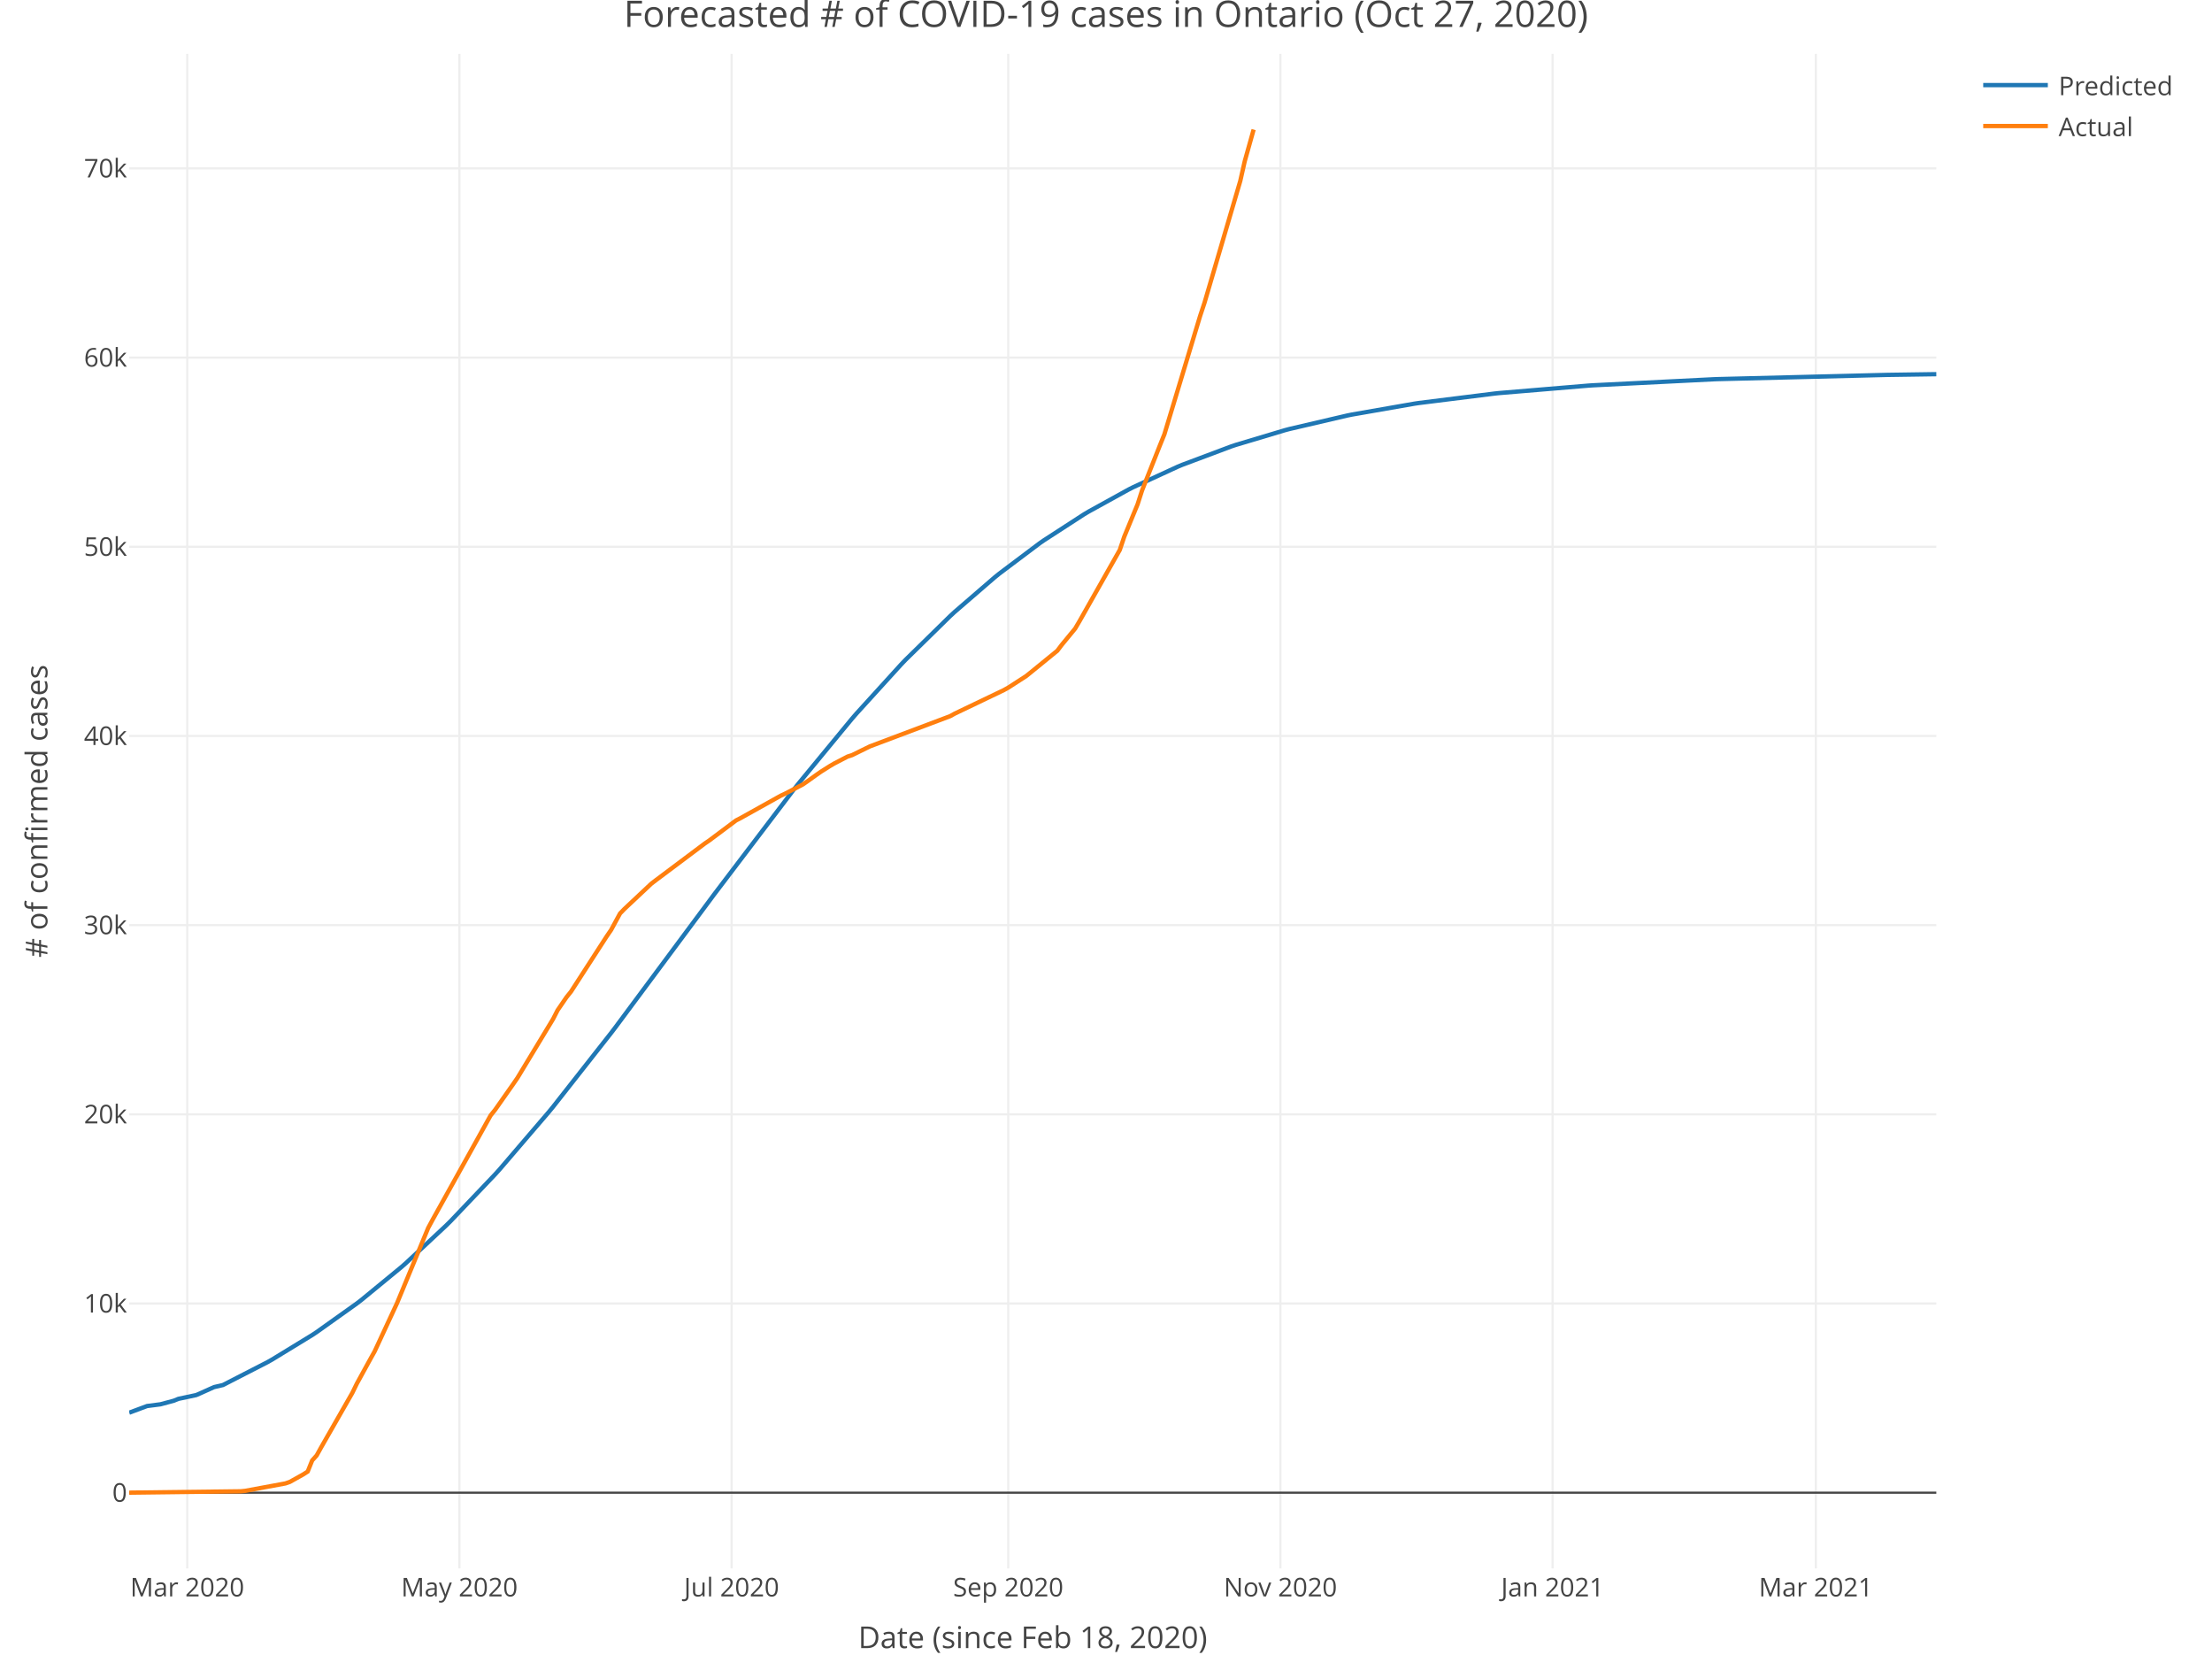
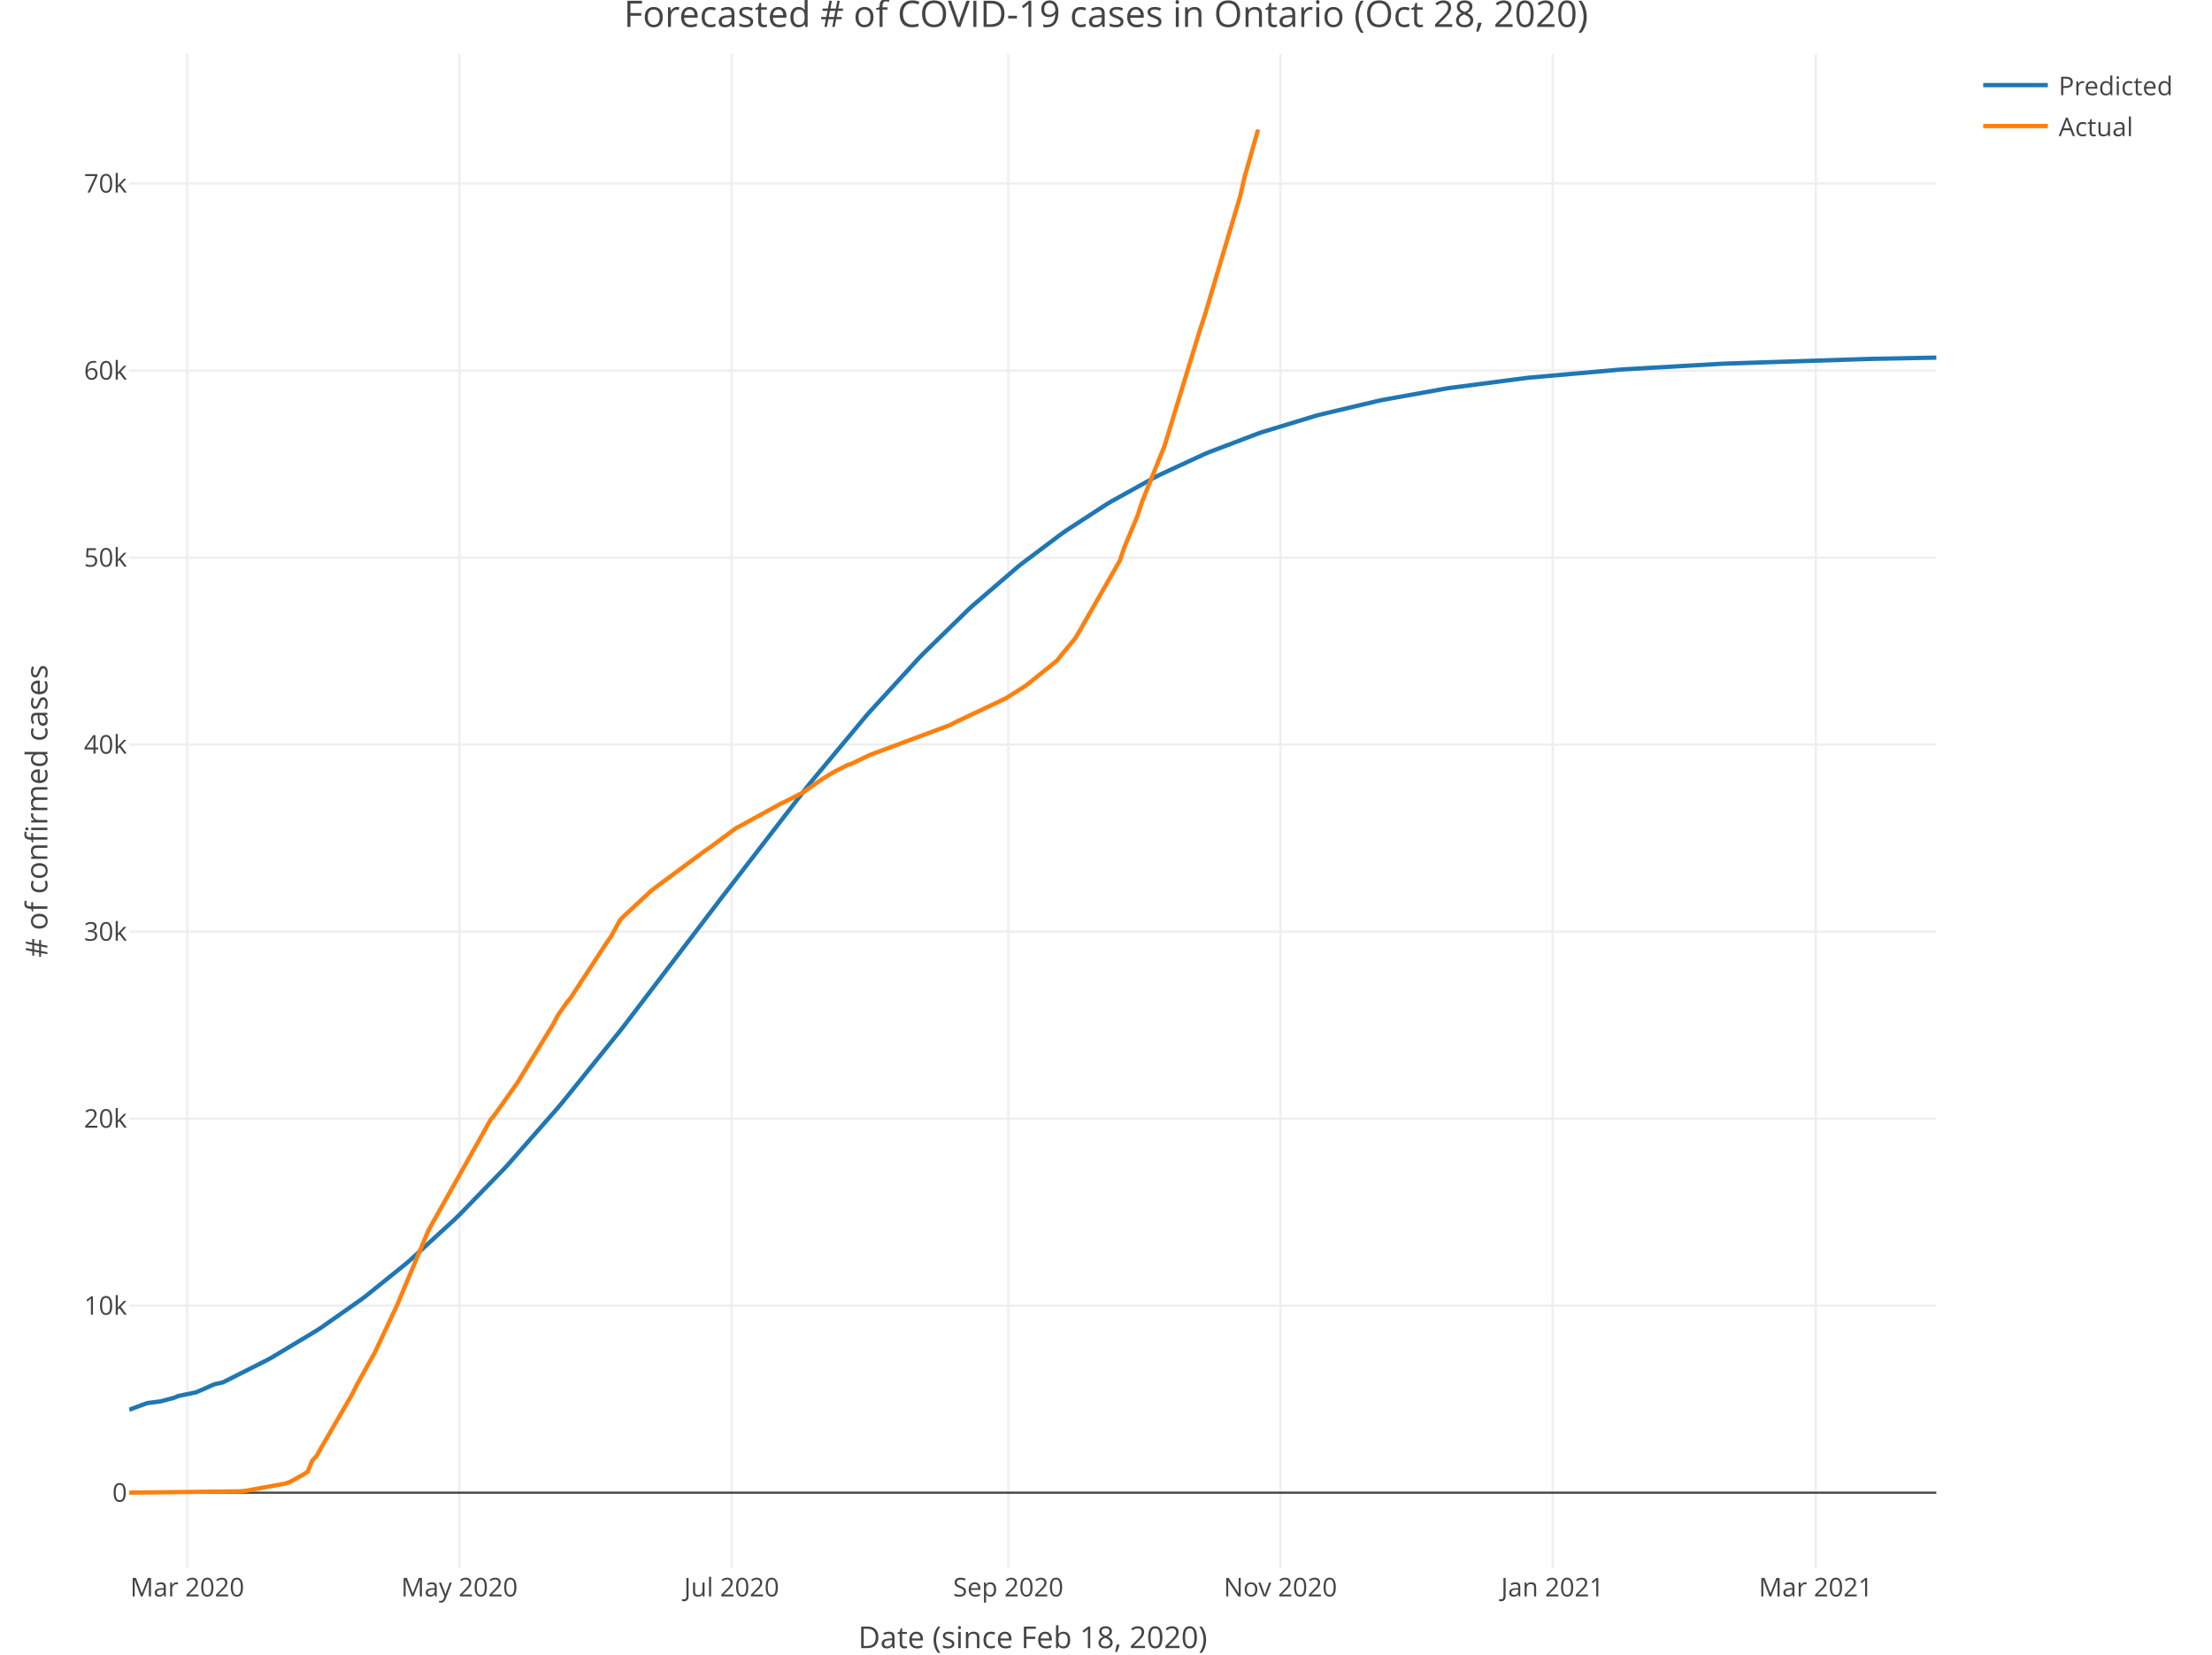
<svg xmlns="http://www.w3.org/2000/svg" class="main-svg" width="1027" height="768" style="" viewBox="0 0 1027 768">
  <rect x="0" y="0" width="1027" height="768" style="fill: rgb(255, 255, 255); fill-opacity: 1;" />
-   <defs id="defs-0a4df5">
+   <defs id="defs-dbb00a">
    <g class="clips">
-       <clipPath id="clip0a4df5xyplot" class="plotclip">
+       <clipPath id="clipdbb00axyplot" class="plotclip">
        <rect width="839" height="703" />
      </clipPath>
-       <clipPath class="axesclip" id="clip0a4df5x">
+       <clipPath class="axesclip" id="clipdbb00ax">
        <rect x="60" y="0" width="839" height="768" />
      </clipPath>
-       <clipPath class="axesclip" id="clip0a4df5y">
+       <clipPath class="axesclip" id="clipdbb00ay">
        <rect x="0" y="25" width="1027" height="703" />
      </clipPath>
-       <clipPath class="axesclip" id="clip0a4df5xy">
+       <clipPath class="axesclip" id="clipdbb00axy">
        <rect x="60" y="25" width="839" height="703" />
      </clipPath>
    </g>
    <g class="gradients" />
  </defs>
  <g class="bglayer" />
  <g class="layer-below">
    <g class="imagelayer" />
    <g class="shapelayer" />
  </g>
  <g class="cartesianlayer">
    <g class="subplot xy">
      <g class="layer-subplot">
        <g class="shapelayer" />
        <g class="imagelayer" />
      </g>
      <g class="gridlayer">
        <g class="x">
          <path class="xgrid crisp" transform="translate(86.93,0)" d="M0,25v703" style="stroke: rgb(238, 238, 238); stroke-opacity: 1; stroke-width: 1px;" />
          <path class="xgrid crisp" transform="translate(213.3,0)" d="M0,25v703" style="stroke: rgb(238, 238, 238); stroke-opacity: 1; stroke-width: 1px;" />
          <path class="xgrid crisp" transform="translate(339.67,0)" d="M0,25v703" style="stroke: rgb(238, 238, 238); stroke-opacity: 1; stroke-width: 1px;" />
          <path class="xgrid crisp" transform="translate(468.11,0)" d="M0,25v703" style="stroke: rgb(238, 238, 238); stroke-opacity: 1; stroke-width: 1px;" />
          <path class="xgrid crisp" transform="translate(594.47,0)" d="M0,25v703" style="stroke: rgb(238, 238, 238); stroke-opacity: 1; stroke-width: 1px;" />
          <path class="xgrid crisp" transform="translate(720.84,0)" d="M0,25v703" style="stroke: rgb(238, 238, 238); stroke-opacity: 1; stroke-width: 1px;" />
          <path class="xgrid crisp" transform="translate(843.07,0)" d="M0,25v703" style="stroke: rgb(238, 238, 238); stroke-opacity: 1; stroke-width: 1px;" />
        </g>
        <g class="y">
-           <path class="ygrid crisp" transform="translate(0,605.04)" d="M60,0h839" style="stroke: rgb(238, 238, 238); stroke-opacity: 1; stroke-width: 1px;" />
-           <path class="ygrid crisp" transform="translate(0,517.23)" d="M60,0h839" style="stroke: rgb(238, 238, 238); stroke-opacity: 1; stroke-width: 1px;" />
-           <path class="ygrid crisp" transform="translate(0,429.42)" d="M60,0h839" style="stroke: rgb(238, 238, 238); stroke-opacity: 1; stroke-width: 1px;" />
-           <path class="ygrid crisp" transform="translate(0,341.6)" d="M60,0h839" style="stroke: rgb(238, 238, 238); stroke-opacity: 1; stroke-width: 1px;" />
-           <path class="ygrid crisp" transform="translate(0,253.79)" d="M60,0h839" style="stroke: rgb(238, 238, 238); stroke-opacity: 1; stroke-width: 1px;" />
-           <path class="ygrid crisp" transform="translate(0,165.97)" d="M60,0h839" style="stroke: rgb(238, 238, 238); stroke-opacity: 1; stroke-width: 1px;" />
-           <path class="ygrid crisp" transform="translate(0,78.16)" d="M60,0h839" style="stroke: rgb(238, 238, 238); stroke-opacity: 1; stroke-width: 1px;" />
+           <path class="ygrid crisp" transform="translate(0,606.05)" d="M60,0h839" style="stroke: rgb(238, 238, 238); stroke-opacity: 1; stroke-width: 1px;" />
+           <path class="ygrid crisp" transform="translate(0,519.24)" d="M60,0h839" style="stroke: rgb(238, 238, 238); stroke-opacity: 1; stroke-width: 1px;" />
+           <path class="ygrid crisp" transform="translate(0,432.43)" d="M60,0h839" style="stroke: rgb(238, 238, 238); stroke-opacity: 1; stroke-width: 1px;" />
+           <path class="ygrid crisp" transform="translate(0,345.62)" d="M60,0h839" style="stroke: rgb(238, 238, 238); stroke-opacity: 1; stroke-width: 1px;" />
+           <path class="ygrid crisp" transform="translate(0,258.81)" d="M60,0h839" style="stroke: rgb(238, 238, 238); stroke-opacity: 1; stroke-width: 1px;" />
+           <path class="ygrid crisp" transform="translate(0,172)" d="M60,0h839" style="stroke: rgb(238, 238, 238); stroke-opacity: 1; stroke-width: 1px;" />
+           <path class="ygrid crisp" transform="translate(0,85.19)" d="M60,0h839" style="stroke: rgb(238, 238, 238); stroke-opacity: 1; stroke-width: 1px;" />
        </g>
      </g>
      <g class="zerolinelayer">
        <path class="yzl zl crisp" transform="translate(0,692.86)" d="M60,0h839" style="stroke: rgb(68, 68, 68); stroke-opacity: 1; stroke-width: 1px;" />
      </g>
      <path class="xlines-below" />
      <path class="ylines-below" />
      <g class="overlines-below" />
      <g class="xaxislayer-below" />
      <g class="yaxislayer-below" />
      <g class="overaxes-below" />
-       <g class="plot" transform="translate(60, 25)" clip-path="url('#clip0a4df5xyplot')">
+       <g class="plot" transform="translate(60, 25)" clip-path="url('#clipdbb00axyplot')">
        <g class="scatterlayer mlayer">
-           <g class="trace scatter traceb74e23" style="stroke-miterlimit: 2; opacity: 1;">
+           <g class="trace scatter tracef44d09" style="stroke-miterlimit: 2; opacity: 1;">
            <g class="fills" />
            <g class="errorbars" />
            <g class="lines">
-               <path class="js-line" d="M0,630.72L8.29,627.63L14.5,626.83L20.72,625.16L22.79,624.31L31.07,622.55L33.15,621.65L39.36,618.85L43.5,617.89L64.22,607.25L66.29,606.08L84.94,594.69L87.01,593.32L105.65,580.04L107.72,578.45L126.37,563.13L128.44,561.31L147.08,543.9L149.16,541.85L169.87,520.11L171.94,517.82L194.73,491.24L196.8,488.72L223.73,454.47L225.8,451.75L269.31,393.2L271.38,390.4L308.67,341.31L310.74,338.7L335.6,308.56L337.67,306.17L358.39,283.4L360.46,281.24L381.18,260.93L383.25,259.02L401.89,242.93L403.96,241.26L422.61,227.23L424.68,225.79L443.32,213.72L445.4,212.48L464.04,202.2L466.11,201.15L486.83,191.61L488.9,190.75L511.69,182.2L513.76,181.51L536.55,174.69L538.62,174.14L565.55,167.86L567.62,167.44L596.62,162.38L598.69,162.07L633.91,157.67L635.98,157.45L677.41,153.99L679.49,153.85L735.42,151.05L737.49,150.97L816.21,149.01L818.28,148.98L839,148.68" style="vector-effect: non-scaling-stroke; fill: none; stroke: rgb(31, 119, 180); stroke-opacity: 1; stroke-width: 2px; opacity: 1;" />
+               <path class="js-line" d="M0,629.36L8.29,626.28L14.5,625.48L20.72,623.83L22.79,622.98L31.07,621.25L33.15,620.35L39.36,617.59L43.5,616.64L64.22,606.19L66.29,605.04L87.01,592.6L89.08,591.25L107.72,578.17L109.8,576.61L128.44,561.61L130.51,559.84L151.23,540.88L153.3,538.87L174.01,517.55L176.09,515.3L198.87,489.35L200.95,486.89L227.88,453.52L229.95,450.86L271.38,396.46L273.45,393.72L314.88,340.06L316.96,337.48L341.81,307.67L343.89,305.3L366.67,280.43L368.75,278.3L389.46,258.08L391.53,256.17L412.25,238.35L414.32,236.69L432.97,222.7L435.04,221.25L453.68,209.12L455.75,207.87L476.47,196.39L478.54,195.34L499.26,185.75L501.33,184.88L524.12,176.22L526.19,175.51L551.05,167.95L553.12,167.4L580.05,161.02L582.12,160.59L611.12,155.38L613.2,155.06L648.41,150.47L650.48,150.25L691.92,146.58L693.99,146.43L739.56,143.84L741.63,143.75L807.93,141.6L810,141.55L839,140.99" style="vector-effect: non-scaling-stroke; fill: none; stroke: rgb(31, 119, 180); stroke-opacity: 1; stroke-width: 2px; opacity: 1;" />
            </g>
            <g class="points" />
            <g class="text" />
          </g>
-           <g class="trace scatter trace2181bf" style="stroke-miterlimit: 2; opacity: 1;">
+           <g class="trace scatter trace2d3abe" style="stroke-miterlimit: 2; opacity: 1;">
            <g class="fills" />
            <g class="errorbars" />
            <g class="lines">
-               <path class="js-line" d="M0,667.84L51.79,667.21L53.86,667L72.51,663.56L74.58,662.84L78.72,660.53L80.79,659.37L82.86,658.05L84.94,652.88L87.01,650.59L89.08,646.85L103.58,621.53L105.65,617.29L111.87,605.96L113.94,602.26L124.3,579.96L126.37,574.97L138.8,544.96L140.87,541.13L167.8,492.72L169.87,490.14L178.16,478.35L180.23,475.35L196.8,447.97L198.87,443.93L203.02,437.87L205.09,435.3L221.66,409.66L223.73,406.64L227.88,399L229.95,396.86L242.38,385.19L244.45,383.6L267.24,366.52L269.31,365.11L281.74,355.81L283.81,354.75L302.45,344.36L304.53,343.39L312.81,339.08L314.88,337.64L319.03,334.67L321.1,333.23L325.24,330.61L327.31,329.4L333.53,326.17L335.6,325.51L341.81,322.46L343.89,321.44L381.18,307.4L383.25,306.25L406.03,295.34L408.11,294.18L416.39,288.84L418.46,287.18L430.89,277.05L432.97,274.3L439.18,266.76L441.25,263.24L459.9,230.27L461.97,224.13L468.18,209.05L470.25,202.62L478.54,181.7L480.61,176.58L497.19,121.69L499.26,115.44L515.83,59.04L517.9,49.89L522.04,35.15" style="vector-effect: non-scaling-stroke; fill: none; stroke: rgb(255, 127, 14); stroke-opacity: 1; stroke-width: 2px; opacity: 1;" />
+               <path class="js-line" d="M0,667.84L51.79,667.22L53.86,667.01L72.51,663.61L74.58,662.89L78.72,660.61L80.79,659.46L82.86,658.16L84.94,653.05L87.01,650.79L89.08,647.09L103.58,622.06L105.65,617.87L111.87,606.67L113.94,603.01L124.3,580.96L126.37,576.03L138.8,546.37L140.87,542.58L167.8,494.73L169.87,492.17L178.16,480.52L180.23,477.56L196.8,450.49L198.87,446.5L203.02,440.5L205.09,437.96L221.66,412.61L223.73,409.63L227.88,402.08L229.95,399.97L242.38,388.43L244.45,386.86L267.24,369.96L269.31,368.58L281.74,359.38L283.81,358.33L302.45,348.06L304.53,347.1L312.81,342.85L314.88,341.42L319.03,338.49L321.1,337.05L325.24,334.47L327.31,333.27L333.53,330.08L335.6,329.42L341.81,326.41L343.89,325.41L381.18,311.52L383.25,310.39L406.03,299.61L408.11,298.45L416.39,293.18L418.46,291.53L430.89,281.52L432.97,278.81L439.18,271.35L441.25,267.87L459.9,235.28L461.97,229.2L468.18,214.3L470.25,207.94L478.54,187.27L480.61,182.2L497.19,127.94L499.26,121.76L515.83,66L517.9,56.96L524.12,35.15" style="vector-effect: non-scaling-stroke; fill: none; stroke: rgb(255, 127, 14); stroke-opacity: 1; stroke-width: 2px; opacity: 1;" />
            </g>
            <g class="points" />
            <g class="text" />
          </g>
        </g>
      </g>
      <g class="overplot" />
      <path class="xlines-above crisp" style="fill: none;" d="M0,0" />
      <path class="ylines-above crisp" style="fill: none;" d="M0,0" />
      <g class="overlines-above" />
      <g class="xaxislayer-above">
        <g class="xtick">
          <text text-anchor="middle" x="0" y="741" transform="translate(86.93,0)" style="font-family: 'Open Sans', verdana, arial, sans-serif; font-size: 12px; fill: rgb(68, 68, 68); fill-opacity: 1; white-space: pre;">Mar 2020</text>
        </g>
        <g class="xtick">
          <text text-anchor="middle" x="0" y="741" transform="translate(213.3,0)" style="font-family: 'Open Sans', verdana, arial, sans-serif; font-size: 12px; fill: rgb(68, 68, 68); fill-opacity: 1; white-space: pre;">May 2020</text>
        </g>
        <g class="xtick">
          <text text-anchor="middle" x="0" y="741" transform="translate(339.67,0)" style="font-family: 'Open Sans', verdana, arial, sans-serif; font-size: 12px; fill: rgb(68, 68, 68); fill-opacity: 1; white-space: pre;">Jul 2020</text>
        </g>
        <g class="xtick">
          <text text-anchor="middle" x="0" y="741" transform="translate(468.11,0)" style="font-family: 'Open Sans', verdana, arial, sans-serif; font-size: 12px; fill: rgb(68, 68, 68); fill-opacity: 1; white-space: pre;">Sep 2020</text>
        </g>
        <g class="xtick">
          <text text-anchor="middle" x="0" y="741" transform="translate(594.47,0)" style="font-family: 'Open Sans', verdana, arial, sans-serif; font-size: 12px; fill: rgb(68, 68, 68); fill-opacity: 1; white-space: pre;">Nov 2020</text>
        </g>
        <g class="xtick">
          <text text-anchor="middle" x="0" y="741" transform="translate(720.84,0)" style="font-family: 'Open Sans', verdana, arial, sans-serif; font-size: 12px; fill: rgb(68, 68, 68); fill-opacity: 1; white-space: pre;">Jan 2021</text>
        </g>
        <g class="xtick">
          <text text-anchor="middle" x="0" y="741" transform="translate(843.07,0)" style="font-family: 'Open Sans', verdana, arial, sans-serif; font-size: 12px; fill: rgb(68, 68, 68); fill-opacity: 1; white-space: pre;">Mar 2021</text>
        </g>
      </g>
      <g class="yaxislayer-above">
        <g class="ytick">
          <text text-anchor="end" x="59" y="4.2" transform="translate(0,692.86)" style="font-family: 'Open Sans', verdana, arial, sans-serif; font-size: 12px; fill: rgb(68, 68, 68); fill-opacity: 1; white-space: pre;">0</text>
        </g>
        <g class="ytick">
-           <text text-anchor="end" x="59" y="4.2" transform="translate(0,605.04)" style="font-family: 'Open Sans', verdana, arial, sans-serif; font-size: 12px; fill: rgb(68, 68, 68); fill-opacity: 1; white-space: pre;">10k</text>
-         </g>
-         <g class="ytick">
-           <text text-anchor="end" x="59" y="4.2" transform="translate(0,517.23)" style="font-family: 'Open Sans', verdana, arial, sans-serif; font-size: 12px; fill: rgb(68, 68, 68); fill-opacity: 1; white-space: pre;">20k</text>
-         </g>
-         <g class="ytick">
-           <text text-anchor="end" x="59" y="4.2" transform="translate(0,429.42)" style="font-family: 'Open Sans', verdana, arial, sans-serif; font-size: 12px; fill: rgb(68, 68, 68); fill-opacity: 1; white-space: pre;">30k</text>
-         </g>
-         <g class="ytick">
-           <text text-anchor="end" x="59" y="4.2" transform="translate(0,341.6)" style="font-family: 'Open Sans', verdana, arial, sans-serif; font-size: 12px; fill: rgb(68, 68, 68); fill-opacity: 1; white-space: pre;">40k</text>
-         </g>
-         <g class="ytick">
-           <text text-anchor="end" x="59" y="4.2" transform="translate(0,253.79)" style="font-family: 'Open Sans', verdana, arial, sans-serif; font-size: 12px; fill: rgb(68, 68, 68); fill-opacity: 1; white-space: pre;">50k</text>
-         </g>
-         <g class="ytick">
-           <text text-anchor="end" x="59" y="4.2" transform="translate(0,165.97)" style="font-family: 'Open Sans', verdana, arial, sans-serif; font-size: 12px; fill: rgb(68, 68, 68); fill-opacity: 1; white-space: pre;">60k</text>
-         </g>
-         <g class="ytick">
-           <text text-anchor="end" x="59" y="4.2" transform="translate(0,78.16)" style="font-family: 'Open Sans', verdana, arial, sans-serif; font-size: 12px; fill: rgb(68, 68, 68); fill-opacity: 1; white-space: pre;">70k</text>
+           <text text-anchor="end" x="59" y="4.2" transform="translate(0,606.05)" style="font-family: 'Open Sans', verdana, arial, sans-serif; font-size: 12px; fill: rgb(68, 68, 68); fill-opacity: 1; white-space: pre;">10k</text>
+         </g>
+         <g class="ytick">
+           <text text-anchor="end" x="59" y="4.2" transform="translate(0,519.24)" style="font-family: 'Open Sans', verdana, arial, sans-serif; font-size: 12px; fill: rgb(68, 68, 68); fill-opacity: 1; white-space: pre;">20k</text>
+         </g>
+         <g class="ytick">
+           <text text-anchor="end" x="59" y="4.2" transform="translate(0,432.43)" style="font-family: 'Open Sans', verdana, arial, sans-serif; font-size: 12px; fill: rgb(68, 68, 68); fill-opacity: 1; white-space: pre;">30k</text>
+         </g>
+         <g class="ytick">
+           <text text-anchor="end" x="59" y="4.2" transform="translate(0,345.62)" style="font-family: 'Open Sans', verdana, arial, sans-serif; font-size: 12px; fill: rgb(68, 68, 68); fill-opacity: 1; white-space: pre;">40k</text>
+         </g>
+         <g class="ytick">
+           <text text-anchor="end" x="59" y="4.2" transform="translate(0,258.81)" style="font-family: 'Open Sans', verdana, arial, sans-serif; font-size: 12px; fill: rgb(68, 68, 68); fill-opacity: 1; white-space: pre;">50k</text>
+         </g>
+         <g class="ytick">
+           <text text-anchor="end" x="59" y="4.2" transform="translate(0,172)" style="font-family: 'Open Sans', verdana, arial, sans-serif; font-size: 12px; fill: rgb(68, 68, 68); fill-opacity: 1; white-space: pre;">60k</text>
+         </g>
+         <g class="ytick">
+           <text text-anchor="end" x="59" y="4.2" transform="translate(0,85.19)" style="font-family: 'Open Sans', verdana, arial, sans-serif; font-size: 12px; fill: rgb(68, 68, 68); fill-opacity: 1; white-space: pre;">70k</text>
        </g>
      </g>
      <g class="overaxes-above" />
    </g>
  </g>
  <g class="polarlayer" />
  <g class="ternarylayer" />
  <g class="geolayer" />
  <g class="funnelarealayer" />
  <g class="pielayer" />
  <g class="treemaplayer" />
  <g class="sunburstlayer" />
  <g class="glimages" />
-   <defs id="topdefs-0a4df5">
+   <defs id="topdefs-dbb00a">
    <g class="clips" />
-     <clipPath id="legend0a4df5">
+     <clipPath id="legenddbb00a">
      <rect width="101" height="48" x="0" y="0" />
    </clipPath>
  </defs>
  <g class="layer-above">
    <g class="imagelayer" />
    <g class="shapelayer" />
  </g>
  <g class="infolayer">
    <g class="legend" pointer-events="all" transform="translate(915.78, 25)">
      <rect class="bg" shape-rendering="crispEdges" style="stroke: rgb(68, 68, 68); stroke-opacity: 1; fill: rgb(255, 255, 255); fill-opacity: 1; stroke-width: 0px;" width="101" height="48" x="0" y="0" />
-       <g class="scrollbox" transform="translate(0, 0)" clip-path="url('#legend0a4df5')">
+       <g class="scrollbox" transform="translate(0, 0)" clip-path="url('#legenddbb00a')">
        <g class="groups">
          <g class="traces" style="opacity: 1;" transform="translate(0, 14.5)">
            <text class="legendtext user-select-none" text-anchor="start" x="40" y="4.68" style="font-family: 'Open Sans', verdana, arial, sans-serif; font-size: 12px; fill: rgb(68, 68, 68); fill-opacity: 1; white-space: pre;">Predicted</text>
            <g class="layers" style="opacity: 1;">
              <g class="legendfill" />
              <g class="legendlines">
                <path class="js-line" d="M5,0h30" style="fill: none; stroke: rgb(31, 119, 180); stroke-opacity: 1; stroke-width: 2px;" />
              </g>
              <g class="legendsymbols">
                <g class="legendpoints" />
              </g>
            </g>
            <rect class="legendtoggle" pointer-events="all" x="0" y="-9.5" width="95.891" height="19" style="cursor: pointer; fill: rgb(0, 0, 0); fill-opacity: 0;" />
          </g>
          <g class="traces" style="opacity: 1;" transform="translate(0, 33.5)">
            <text class="legendtext user-select-none" text-anchor="start" x="40" y="4.68" style="font-family: 'Open Sans', verdana, arial, sans-serif; font-size: 12px; fill: rgb(68, 68, 68); fill-opacity: 1; white-space: pre;">Actual</text>
            <g class="layers" style="opacity: 1;">
              <g class="legendfill" />
              <g class="legendlines">
                <path class="js-line" d="M5,0h30" style="fill: none; stroke: rgb(255, 127, 14); stroke-opacity: 1; stroke-width: 2px;" />
              </g>
              <g class="legendsymbols">
                <g class="legendpoints" />
              </g>
            </g>
            <rect class="legendtoggle" pointer-events="all" x="0" y="-9.5" width="95.891" height="19" style="cursor: pointer; fill: rgb(0, 0, 0); fill-opacity: 0;" />
          </g>
        </g>
      </g>
      <rect class="scrollbar" rx="20" ry="3" width="0" height="0" style="fill: rgb(128, 139, 164); fill-opacity: 1;" x="0" y="0" />
    </g>
    <g class="g-gtitle">
-       <text class="gtitle" x="513.5" y="12.5" text-anchor="middle" dy="0em" style="font-family: 'Open Sans', verdana, arial, sans-serif; font-size: 17px; fill: rgb(68, 68, 68); opacity: 1; font-weight: normal; white-space: pre;">Forecasted # of COVID-19 cases in Ontario (Oct 27, 2020)</text>
+       <text class="gtitle" x="513.5" y="12.5" text-anchor="middle" dy="0em" style="font-family: 'Open Sans', verdana, arial, sans-serif; font-size: 17px; fill: rgb(68, 68, 68); opacity: 1; font-weight: normal; white-space: pre;">Forecasted # of COVID-19 cases in Ontario (Oct 28, 2020)</text>
    </g>
    <g class="g-xtitle" transform="translate(0,-15)">
      <text class="xtitle" x="479.5" y="780" text-anchor="middle" style="font-family: 'Open Sans', verdana, arial, sans-serif; font-size: 14px; fill: rgb(68, 68, 68); opacity: 1; font-weight: normal; white-space: pre;">Date (since Feb 18, 2020)</text>
    </g>
    <g class="g-ytitle">
      <text class="ytitle" transform="rotate(-90,22,376.5)" x="22" y="376.5" text-anchor="middle" style="font-family: 'Open Sans', verdana, arial, sans-serif; font-size: 14px; fill: rgb(68, 68, 68); opacity: 1; font-weight: normal; white-space: pre;"># of confirmed cases</text>
    </g>
  </g>
</svg>
